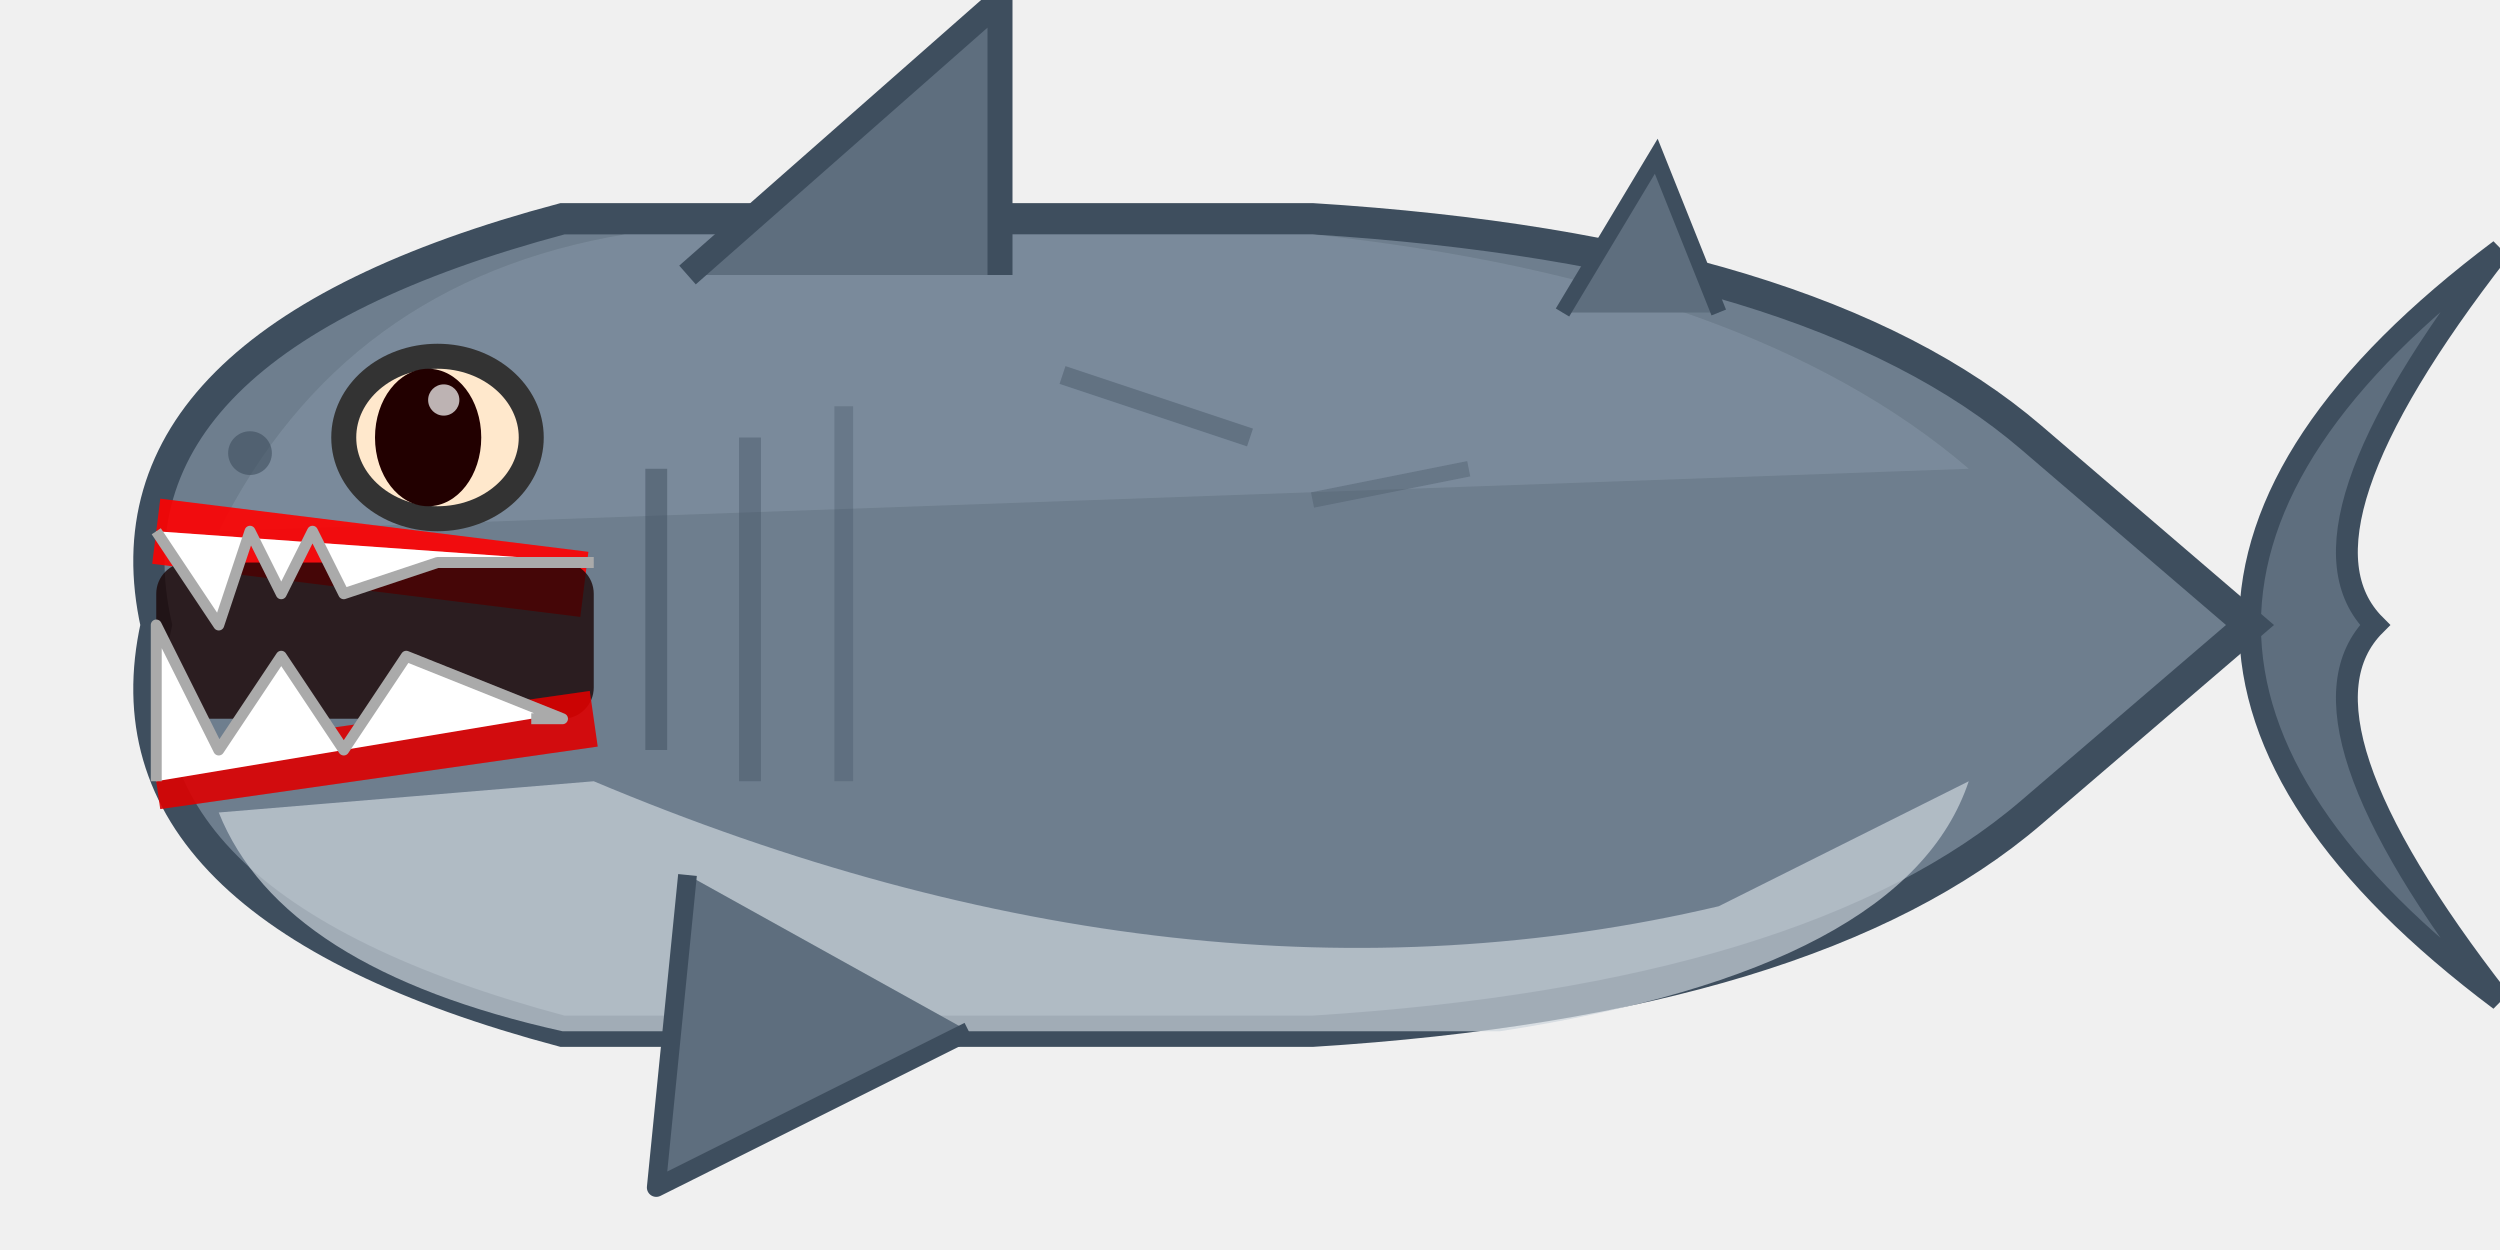
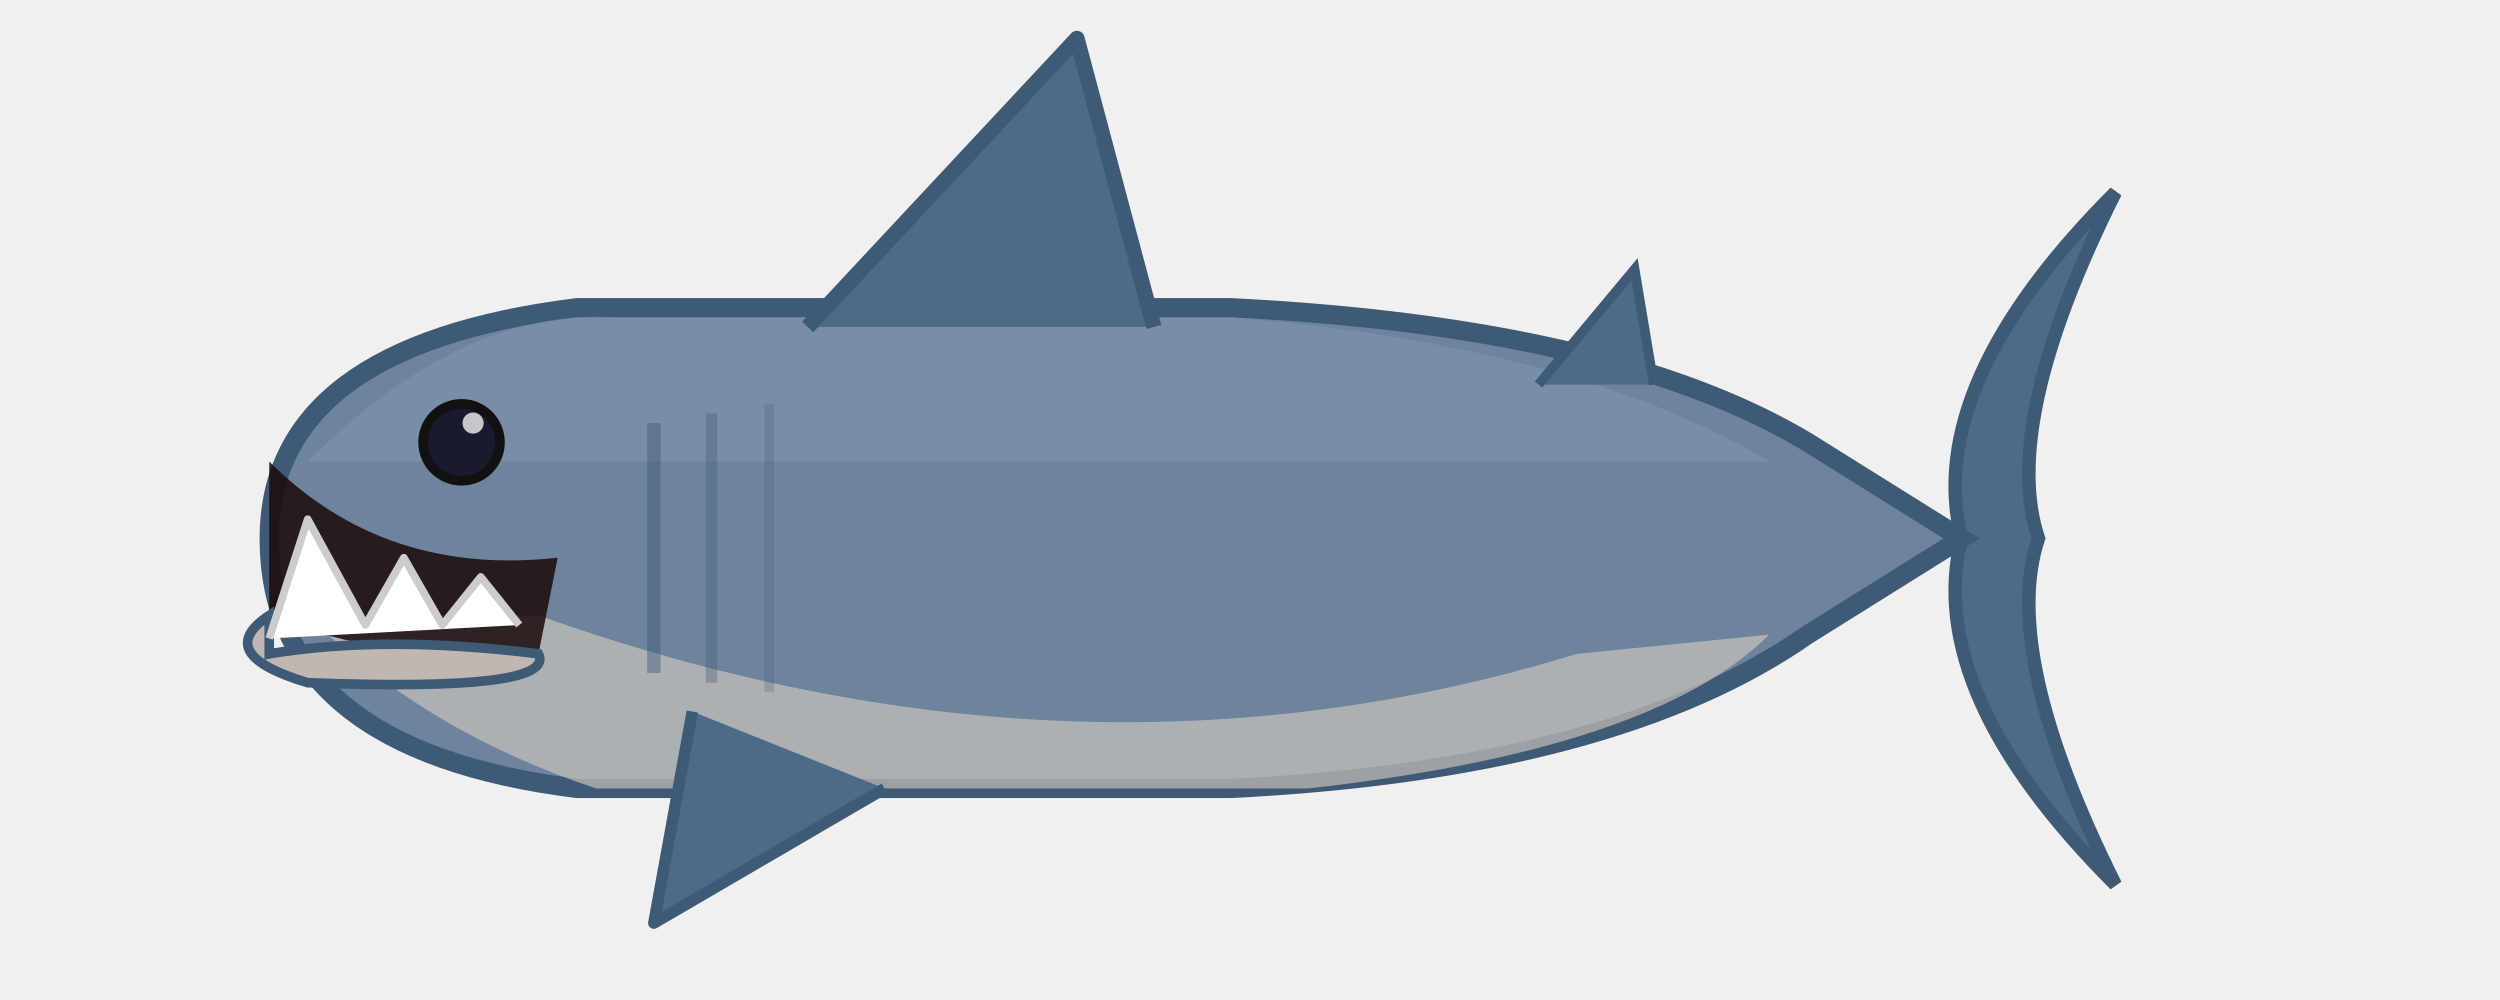
- <svg xmlns="http://www.w3.org/2000/svg" viewBox="0 0 80 40" width="80" height="40">
-   <path d="M72,20 Q72,14 80,8 Q73,17 76,20 Q73,23 80,32 Q72,26 72,20 Z" fill="#5e6e7e" stroke="#3e4e5e" stroke-width="0.7" />
-   <path d="M5,20 Q3,11 18,7 L42,7 Q58,8 65,14 L72,20 L65,26 Q58,32 42,33 L18,33 Q3,29 5,20 Z" fill="#6e7e8e" stroke="#3e4e5e" stroke-width="1" />
-   <path d="M7,17 Q11,9 20,7.5 L42,7.5 Q56,9 63,15" fill="#8a9aaa" opacity="0.45" />
-   <path d="M7,26 Q9,31 18,33 L48,33 Q61,31 63,25 L55,29 Q38,33 19,25 Z" fill="#ccd4dc" opacity="0.7" />
-   <line x1="34" y1="12" x2="40" y2="14" stroke="#4a5a6a" stroke-width="0.6" opacity="0.5" />
-   <line x1="42" y1="16" x2="47" y2="15" stroke="#4a5a6a" stroke-width="0.5" opacity="0.4" />
-   <path d="M22,8.8 L32,0 L32,8.8" fill="#5e6e7e" stroke="#3e4e5e" stroke-width="0.8" stroke-linejoin="round" />
-   <path d="M50,10 L53,5 L55,10" fill="#5e6e7e" stroke="#3e4e5e" stroke-width="0.5" />
-   <path d="M22,28 L21,38 L31,33" fill="#5e6e7e" stroke="#3e4e5e" stroke-width="0.6" stroke-linejoin="round" />
-   <line x1="21" y1="15" x2="21" y2="24" stroke="#3e4e5e" stroke-width="0.7" opacity="0.5" />
-   <line x1="24" y1="14" x2="24" y2="25" stroke="#3e4e5e" stroke-width="0.7" opacity="0.4" />
-   <line x1="27" y1="13" x2="27" y2="25" stroke="#3e4e5e" stroke-width="0.6" opacity="0.3" />
-   <line x1="5" y1="17" x2="18.7" y2="18.7" stroke="#F00" stroke-width="2.1" opacity="0.9" />
-   <rect x="5" y="18" width="14" height="5" rx="1" fill="#1a0505" opacity="0.8" />
-   <path d="M5,17 L7,20 L8,17 L9,19 L10,17 L11,19 L14,18 L19,18" fill="white" stroke="#aaa" stroke-width="0.35" stroke-linejoin="round" />
+ <svg xmlns="http://www.w3.org/2000/svg" viewBox="0 -8 110 52" width="130" height="52">
+   <path d="M92,20 Q90,12 100,2 Q94,14 96,20 Q94,26 100,38 Q90,28 92,20 Z" fill="#4e6a84" stroke="#3e5a74" stroke-width="0.7" />
+   <path d="M4,20 Q4,10 20,8 L54,8 Q74,9 84,15 L92,20 L84,25 Q74,32 54,33 L20,33 Q4,31 4,20 Z" fill="#6e849c" stroke="#3e5a74" stroke-width="1" />
+   <path d="M6,16 Q14,8 22,8.5 L54,8.5 Q72,10 82,16" fill="#8a9eb4" opacity="0.4" />
+   <path d="M6,24 Q12,30 21,33 L58,33 Q76,31 82,25 L72,26 Q46,34 18,24 Z" fill="#d0c8c0" opacity="0.65" />
+   <path d="M32,9 L46,-6 L50,9" fill="#4e6a84" stroke="#3e5a74" stroke-width="0.8" stroke-linejoin="round" />
+   <path d="M70,12 L75,6 L76,12" fill="#4e6a84" stroke="#3e5a74" stroke-width="0.5" />
+   <path d="M26,29 L24,40 L36,33" fill="#4e6a84" stroke="#3e5a74" stroke-width="0.6" stroke-linejoin="round" />
+   <line x1="24" y1="14" x2="24" y2="27" stroke="#3e5a74" stroke-width="0.7" opacity="0.45" />
+   <line x1="27" y1="13.5" x2="27" y2="27.5" stroke="#3e5a74" stroke-width="0.6" opacity="0.35" />
+   <line x1="30" y1="13" x2="30" y2="28" stroke="#3e5a74" stroke-width="0.5" opacity="0.25" />
+   <path d="M4,16 Q10,22 19,21 L18,26 Q10,26.5 4,24 Z" fill="#1a0808" opacity="0.85" />
  <g class="shark-jaw">
-     <line x1="5" y1="25" x2="19" y2="23" stroke="#D00" stroke-width="1.8" opacity="0.9" />
-     <path d="M5,25 L5,20 L7,24 L9,21 L11,24 L13,21 L18,23 L17,23" fill="white" stroke="#aaa" stroke-width="0.35" stroke-linejoin="round" />
+     <path d="M4,26 Q10,25 18,26 Q19,28 6,27.5 Q1,26 4,24 Z" fill="#c0b8b0" stroke="#3e5a74" stroke-width="0.5" />
+     <path d="M4,25.2 L6,19 L9,24.5 L11,21 L13,24.5 L15,22 L17,24.5" fill="white" stroke="#ccc" stroke-width="0.4" stroke-linejoin="round" />
  </g>
-   <ellipse cx="14" cy="14" rx="3" ry="2.6" fill="#ffe8cc" stroke="#333" stroke-width="0.8" />
-   <ellipse cx="13.7" cy="14" rx="1.7" ry="2.2" fill="#220000" />
-   <circle cx="14.2" cy="12.8" r="0.5" fill="white" opacity="0.7" />
-   <circle cx="8" cy="14.5" r="0.7" fill="#3e4e5e" opacity="0.6" />
+   <circle cx="14" cy="15" r="2" fill="#1a1a2e" stroke="#111" stroke-width="0.5" />
+   <circle cx="14.6" cy="14" r="0.55" fill="white" opacity="0.75" />
</svg>
